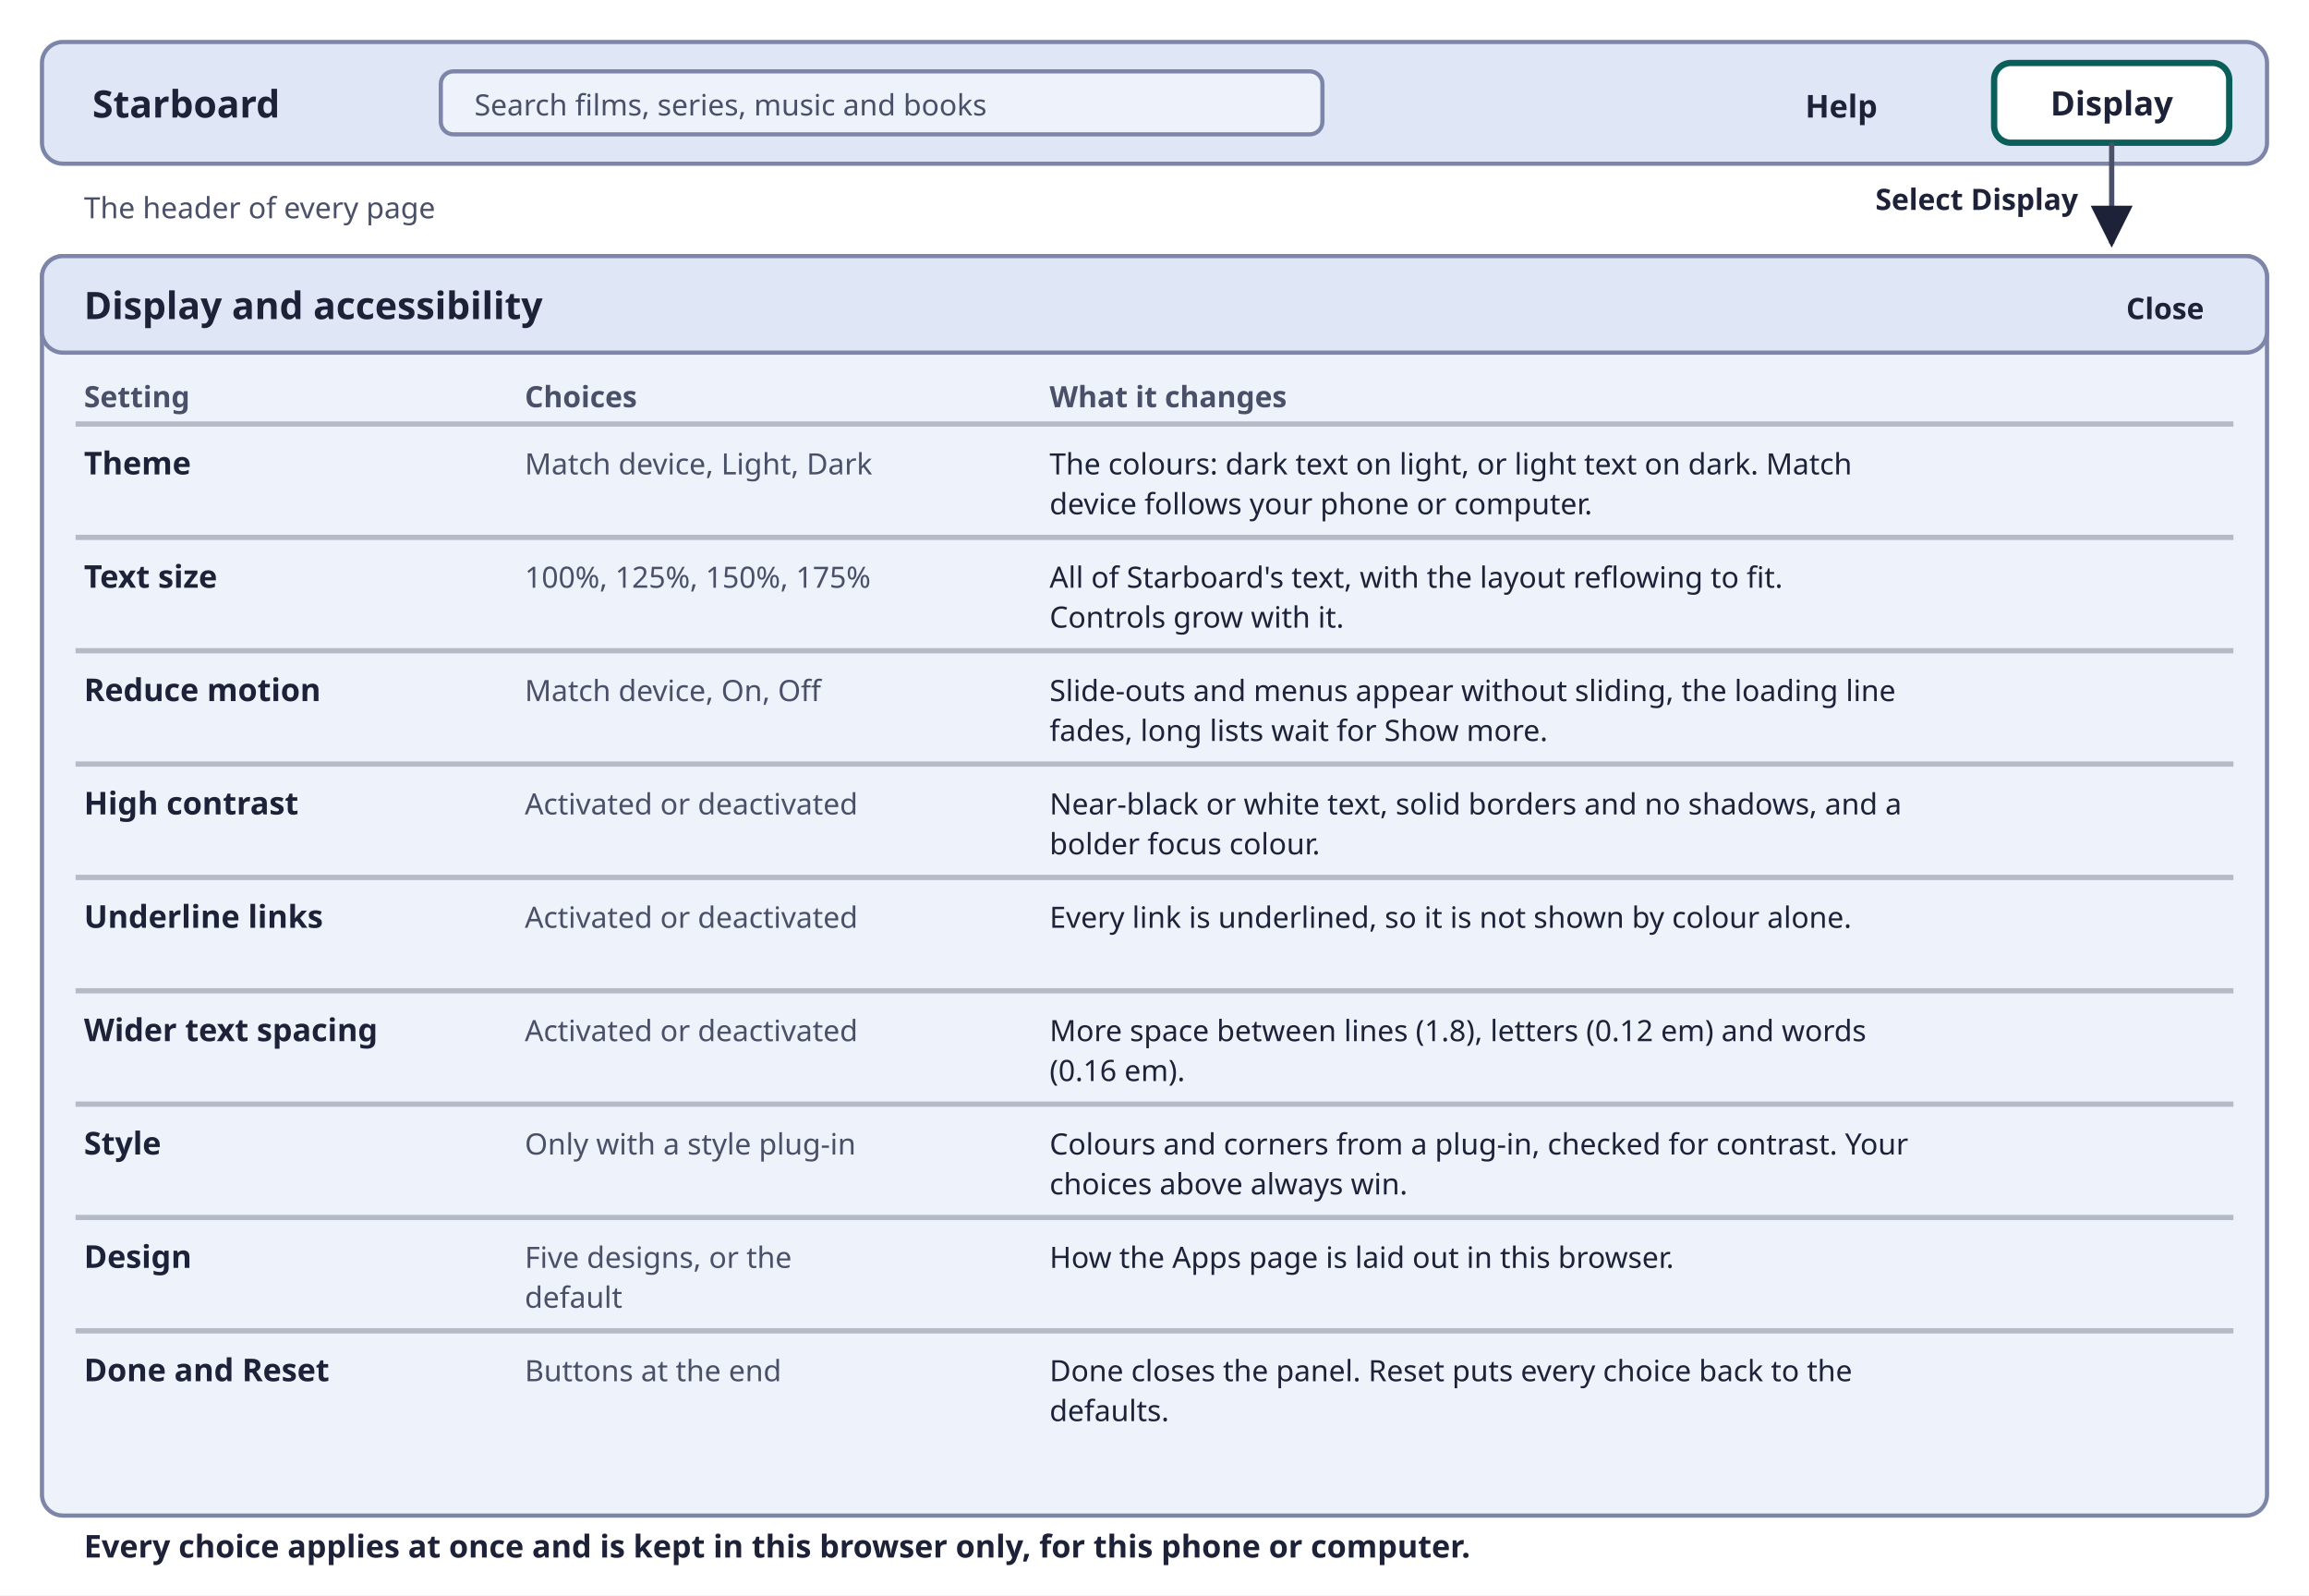
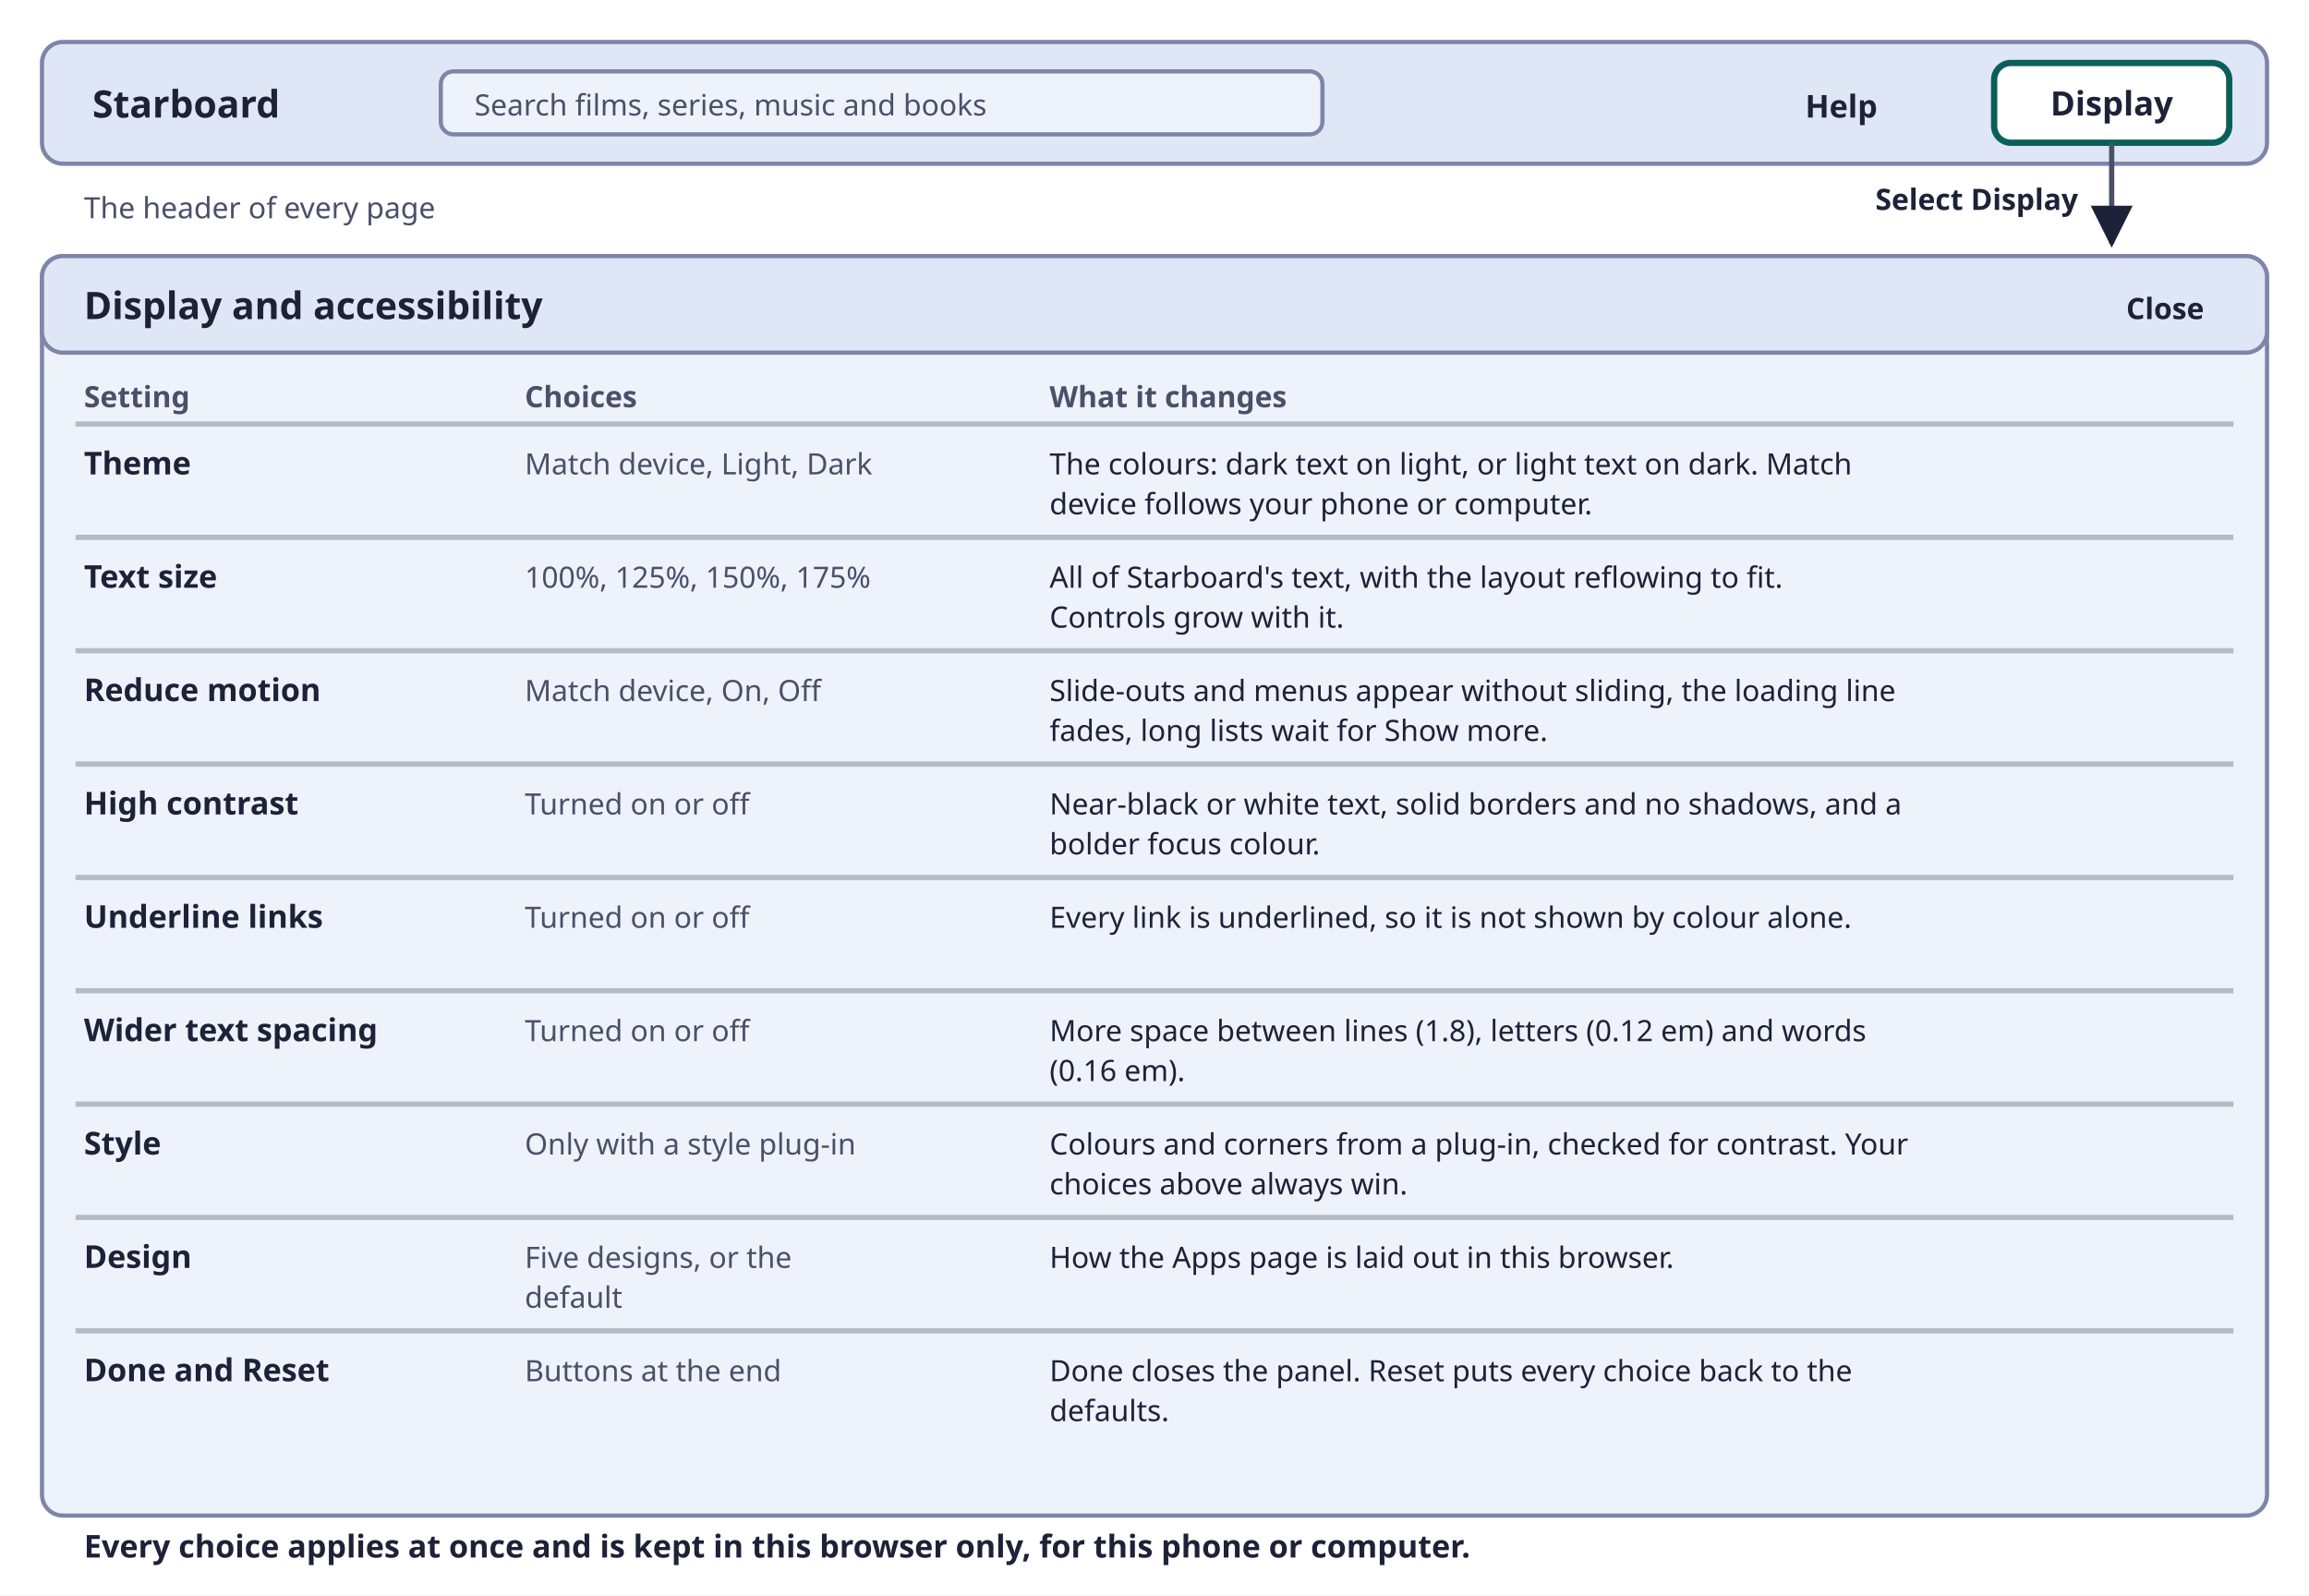
<svg xmlns="http://www.w3.org/2000/svg" viewBox="0 0 1100 760" width="1100" height="760" role="img" aria-labelledby="t d">
  <style>
.bg{fill:#ffffff}.ink{fill:#1d2238}.mut{fill:#4a5068}.box{fill:#eef2fb;stroke:#7d86a8;stroke-width:2}
.hi{fill:#ffffff;stroke:#0b5f5a;stroke-width:3}.acc{fill:#0b5f5a}.line{stroke:#4a5068;stroke-width:2.5;fill:none}
.head{fill:#dfe6f5;stroke:#7d86a8;stroke-width:2}.warn{fill:#fff4dc;stroke:#8a5a00;stroke-width:2}
.out{fill:#f4f4f6;stroke:#7d86a8;stroke-width:2;stroke-dasharray:7 5}.tick{fill:#0b5f5a}
@media (prefers-color-scheme: dark){
.bg{fill:#101827}.ink{fill:#f3f4f6}.mut{fill:#b8c1d3}.box{fill:#1b2537;stroke:#8390a8}
.hi{fill:#101827;stroke:#5ed3c6}.acc{fill:#5ed3c6}.line{stroke:#b8c1d3}.head{fill:#232f42;stroke:#8390a8}
.warn{fill:#3a2c09;stroke:#f6cf6b}.out{fill:#161e2c;stroke:#8390a8}.tick{fill:#5ed3c6}}
</style>
  <defs>
    <marker id="a" viewBox="0 0 10 10" refX="9" refY="5" markerWidth="8" markerHeight="8" orient="auto-start-reverse">
      <path d="M0,0 L10,5 L0,10 z" class="ink" />
    </marker>
  </defs>
  <rect class="bg" width="1100" height="760" />
  <g font-family="Atkinson Hyperlegible Next, Atkinson Hyperlegible, Verdana, sans-serif">
    <rect x="20" y="20" width="1060" height="58" rx="10" class="head" />
    <text x="44" y="56" font-size="18" font-weight="700" class="ink" text-anchor="start">Starboard</text>
    <rect x="210" y="34" width="420" height="30" rx="6" class="box" />
    <text x="226" y="55" font-size="14" font-weight="400" class="mut" text-anchor="start">Search films, series, music and books</text>
    <text x="860" y="56" font-size="15" font-weight="700" class="ink" text-anchor="start">Help</text>
    <rect x="950" y="30" width="112" height="38" rx="8" class="hi" />
    <text x="1006" y="55" font-size="16" font-weight="700" class="ink" text-anchor="middle">Display</text>
    <text x="40" y="104" font-size="14" font-weight="400" class="mut" text-anchor="start">The header of every page</text>
    <path d="M1006,68 L1006,116" class="line" marker-end="url(#a)" />
    <text x="990" y="100" font-size="14" font-weight="700" class="ink" text-anchor="end">Select Display</text>
    <rect x="20" y="122" width="1060" height="600" rx="10" class="box" />
    <rect x="20" y="122" width="1060" height="46" rx="10" class="head" />
    <text x="40" y="152" font-size="18" font-weight="700" class="ink" text-anchor="start">Display and accessibility</text>
    <text x="1050" y="152" font-size="14" font-weight="700" class="ink" text-anchor="end">Close</text>
    <text x="40" y="194" font-size="14" font-weight="700" class="mut" text-anchor="start">Setting</text>
    <text x="250" y="194" font-size="14" font-weight="700" class="mut" text-anchor="start">Choices</text>
    <text x="500" y="194" font-size="14" font-weight="700" class="mut" text-anchor="start">What it changes</text>
    <path d="M36,202 L1064,202" class="line" stroke-width="1" opacity="0.35" />
    <text x="40" y="226" font-size="15" font-weight="700" class="ink" text-anchor="start">Theme</text>
    <text x="250" y="226" font-size="14" font-weight="400" class="mut" text-anchor="start">Match device, Light, Dark</text>
    <text x="500" y="226" font-size="14" font-weight="400" class="ink" text-anchor="start">The colours: dark text on light, or light text on dark. Match</text>
    <text x="500" y="245" font-size="14" font-weight="400" class="ink" text-anchor="start">device follows your phone or computer.</text>
    <path d="M36,256 L1064,256" class="line" stroke-width="1" opacity="0.35" />
    <text x="40" y="280" font-size="15" font-weight="700" class="ink" text-anchor="start">Text size</text>
    <text x="250" y="280" font-size="14" font-weight="400" class="mut" text-anchor="start">100%, 125%, 150%, 175%</text>
    <text x="500" y="280" font-size="14" font-weight="400" class="ink" text-anchor="start">All of Starboard's text, with the layout reflowing to fit.</text>
    <text x="500" y="299" font-size="14" font-weight="400" class="ink" text-anchor="start">Controls grow with it.</text>
    <path d="M36,310 L1064,310" class="line" stroke-width="1" opacity="0.35" />
    <text x="40" y="334" font-size="15" font-weight="700" class="ink" text-anchor="start">Reduce motion</text>
    <text x="250" y="334" font-size="14" font-weight="400" class="mut" text-anchor="start">Match device, On, Off</text>
    <text x="500" y="334" font-size="14" font-weight="400" class="ink" text-anchor="start">Slide-outs and menus appear without sliding, the loading line</text>
    <text x="500" y="353" font-size="14" font-weight="400" class="ink" text-anchor="start">fades, long lists wait for Show more.</text>
    <path d="M36,364 L1064,364" class="line" stroke-width="1" opacity="0.35" />
    <text x="40" y="388" font-size="15" font-weight="700" class="ink" text-anchor="start">High contrast</text>
-     <text x="250" y="388" font-size="14" font-weight="400" class="mut" text-anchor="start">Activated or deactivated</text>
+     <text x="250" y="388" font-size="14" font-weight="400" class="mut" text-anchor="start">Turned on or off</text>
    <text x="500" y="388" font-size="14" font-weight="400" class="ink" text-anchor="start">Near-black or white text, solid borders and no shadows, and a</text>
    <text x="500" y="407" font-size="14" font-weight="400" class="ink" text-anchor="start">bolder focus colour.</text>
    <path d="M36,418 L1064,418" class="line" stroke-width="1" opacity="0.35" />
    <text x="40" y="442" font-size="15" font-weight="700" class="ink" text-anchor="start">Underline links</text>
-     <text x="250" y="442" font-size="14" font-weight="400" class="mut" text-anchor="start">Activated or deactivated</text>
+     <text x="250" y="442" font-size="14" font-weight="400" class="mut" text-anchor="start">Turned on or off</text>
    <text x="500" y="442" font-size="14" font-weight="400" class="ink" text-anchor="start">Every link is underlined, so it is not shown by colour alone.</text>
    <path d="M36,472 L1064,472" class="line" stroke-width="1" opacity="0.35" />
    <text x="40" y="496" font-size="15" font-weight="700" class="ink" text-anchor="start">Wider text spacing</text>
-     <text x="250" y="496" font-size="14" font-weight="400" class="mut" text-anchor="start">Activated or deactivated</text>
+     <text x="250" y="496" font-size="14" font-weight="400" class="mut" text-anchor="start">Turned on or off</text>
    <text x="500" y="496" font-size="14" font-weight="400" class="ink" text-anchor="start">More space between lines (1.8), letters (0.12 em) and words</text>
    <text x="500" y="515" font-size="14" font-weight="400" class="ink" text-anchor="start">(0.16 em).</text>
    <path d="M36,526 L1064,526" class="line" stroke-width="1" opacity="0.35" />
    <text x="40" y="550" font-size="15" font-weight="700" class="ink" text-anchor="start">Style</text>
    <text x="250" y="550" font-size="14" font-weight="400" class="mut" text-anchor="start">Only with a style plug-in</text>
    <text x="500" y="550" font-size="14" font-weight="400" class="ink" text-anchor="start">Colours and corners from a plug-in, checked for contrast. Your</text>
    <text x="500" y="569" font-size="14" font-weight="400" class="ink" text-anchor="start">choices above always win.</text>
    <path d="M36,580 L1064,580" class="line" stroke-width="1" opacity="0.35" />
    <text x="40" y="604" font-size="15" font-weight="700" class="ink" text-anchor="start">Design</text>
    <text x="250" y="604" font-size="14" font-weight="400" class="mut" text-anchor="start">Five designs, or the</text>
    <text x="250" y="623" font-size="14" font-weight="400" class="mut" text-anchor="start">default</text>
    <text x="500" y="604" font-size="14" font-weight="400" class="ink" text-anchor="start">How the Apps page is laid out in this browser.</text>
    <path d="M36,634 L1064,634" class="line" stroke-width="1" opacity="0.35" />
    <text x="40" y="658" font-size="15" font-weight="700" class="ink" text-anchor="start">Done and Reset</text>
    <text x="250" y="658" font-size="14" font-weight="400" class="mut" text-anchor="start">Buttons at the end</text>
    <text x="500" y="658" font-size="14" font-weight="400" class="ink" text-anchor="start">Done closes the panel. Reset puts every choice back to the</text>
    <text x="500" y="677" font-size="14" font-weight="400" class="ink" text-anchor="start">defaults.</text>
    <text x="40" y="742" font-size="15" font-weight="700" class="ink" text-anchor="start">Every choice applies at once and is kept in this browser only, for this phone or computer.</text>
  </g>
</svg>
